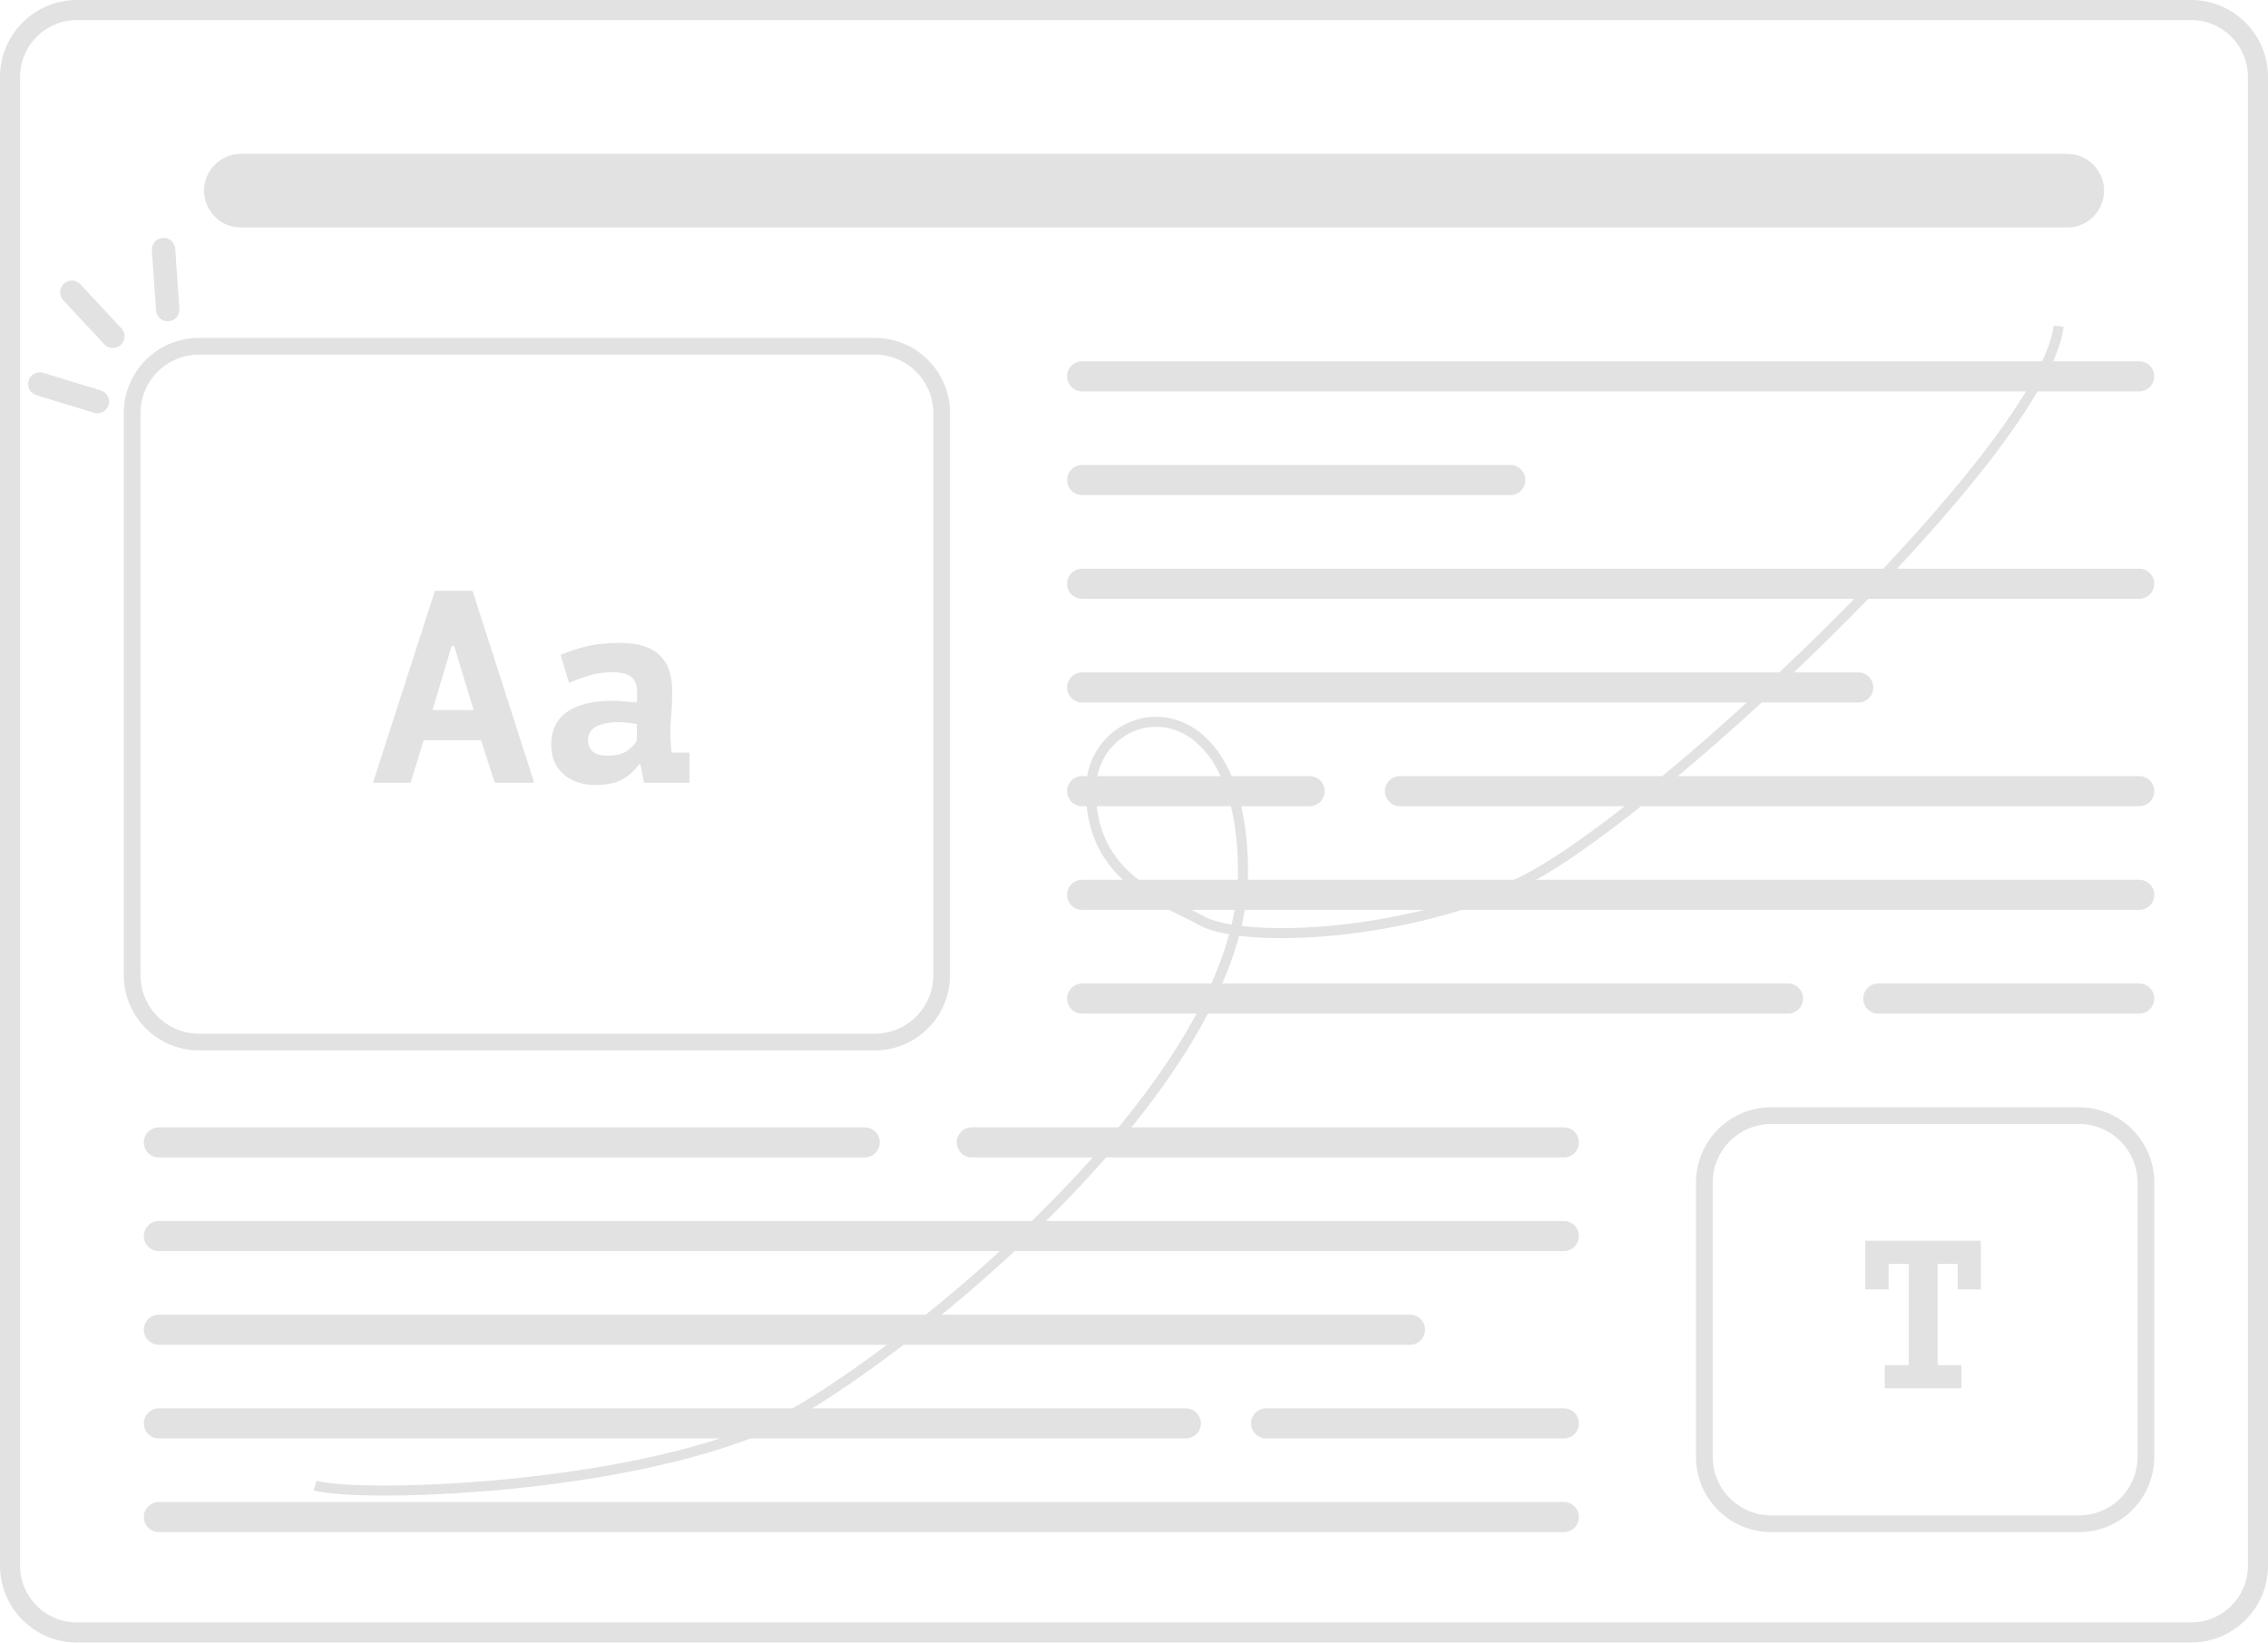
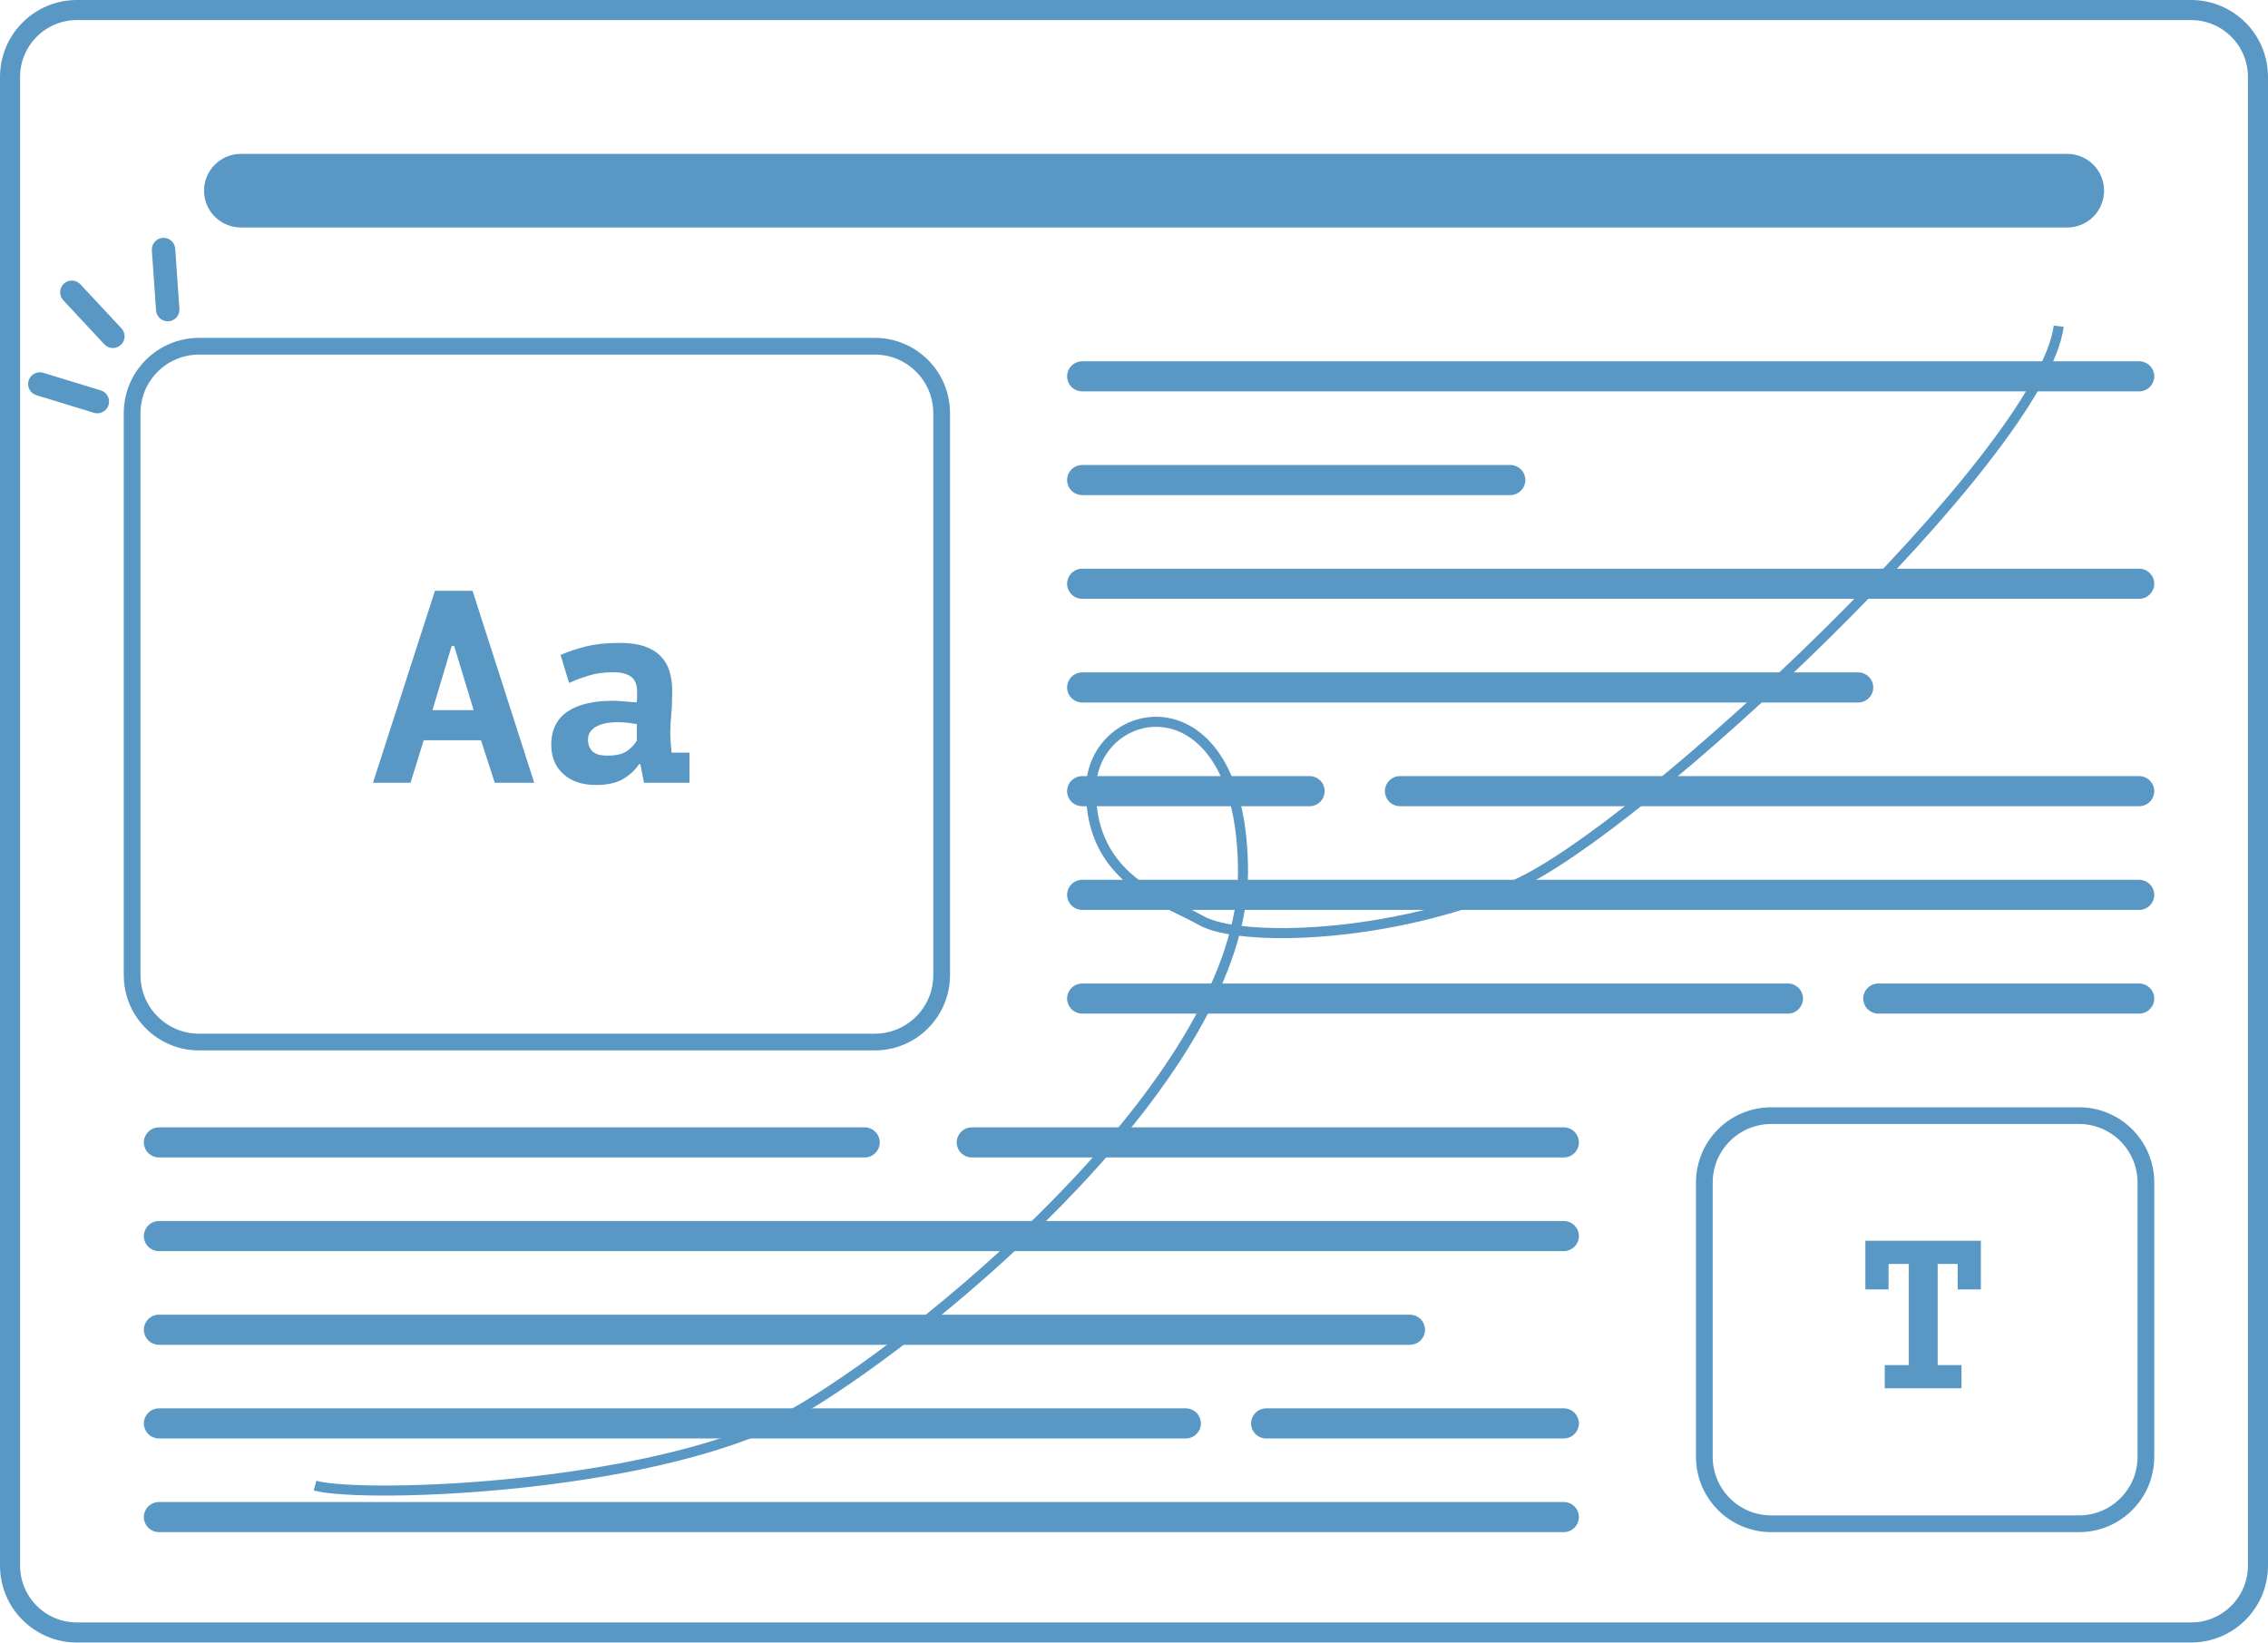
<svg xmlns="http://www.w3.org/2000/svg" width="678px" height="491px" viewBox="0 0 678 491" version="1.1">
  <g id="Blog-Art" stroke="none" stroke-width="1" fill="none" fill-rule="evenodd">
-     <rect id="Rectangle" stroke="#E2E2E2" stroke-width="6" x="3" y="3" width="672" height="485" rx="20" />
+     <rect id="Rectangle" stroke="#5998C5" stroke-width="6" x="3" y="3" width="672" height="485" rx="20" />
    <g id="Group-2" transform="translate(37, 101)">
-       <rect id="Rectangle" stroke="#E2E2E2" stroke-width="5" x="2.5" y="2.5" width="242" height="208" rx="20" />
-       <path d="M85.726,133 L89.662,120.29 L106.8,120.29 L110.9,133 L122.708,133 L104.258,75.6 L93.024,75.6 L74.492,133 L85.726,133 Z M104.586,111.27 L92.286,111.27 L98.026,92.082 L98.764,92.082 L104.586,111.27 Z M141.158,133.656 C144.602,133.656 147.335,133.041 149.358,131.811 C151.381,130.581 152.939,129.119 154.032,127.424 L154.032,127.424 L154.442,127.424 L155.508,133 L169.12,133 L169.12,123.98 L163.79,123.98 C163.735,123.269 163.653,122.531 163.544,121.766 C163.435,120.345 163.38,119.06 163.38,117.912 C163.38,116.381 163.476,114.632 163.667,112.664 C163.858,110.696 163.954,108.318 163.954,105.53 C163.954,103.343 163.681,101.375 163.134,99.626 C162.587,97.877 161.699,96.373 160.469,95.116 C159.239,93.859 157.626,92.888 155.631,92.205 C153.636,91.522 151.217,91.18 148.374,91.18 C144.438,91.18 141.035,91.535 138.165,92.246 C135.295,92.957 132.767,93.804 130.58,94.788 L130.58,94.788 L133.122,103.152 C134.653,102.441 136.539,101.731 138.78,101.02 C141.021,100.309 143.536,99.954 146.324,99.954 C148.675,99.954 150.451,100.405 151.654,101.307 C152.857,102.209 153.458,103.699 153.458,105.776 L153.458,105.776 L153.458,107.334 C153.458,107.881 153.403,108.427 153.294,108.974 C151.709,108.865 150.369,108.755 149.276,108.646 C148.183,108.537 147.144,108.482 146.16,108.482 C143.372,108.482 140.844,108.742 138.575,109.261 C136.306,109.78 134.366,110.573 132.753,111.639 C131.14,112.705 129.91,114.072 129.063,115.739 C128.216,117.406 127.792,119.388 127.792,121.684 C127.792,125.292 128.995,128.189 131.4,130.376 C133.805,132.563 137.058,133.656 141.158,133.656 Z M144.602,124.882 C142.525,124.882 141.035,124.458 140.133,123.611 C139.231,122.764 138.78,121.575 138.78,120.044 C138.78,119.115 139.026,118.322 139.518,117.666 C140.01,117.01 140.666,116.477 141.486,116.067 C142.306,115.657 143.235,115.356 144.274,115.165 C145.313,114.974 146.351,114.878 147.39,114.878 C148.647,114.878 149.823,114.946 150.916,115.083 C152.009,115.22 152.829,115.343 153.376,115.452 L153.376,115.452 L153.376,120.372 C152.775,121.465 151.818,122.49 150.506,123.447 C149.194,124.404 147.226,124.882 144.602,124.882 Z" id="Aa" fill="#E2E2E2" fill-rule="nonzero" />
+       <rect id="Rectangle" stroke="#5998C5" stroke-width="5" x="2.5" y="2.5" width="242" height="208" rx="20" />
+       <path d="M85.726,133 L89.662,120.29 L106.8,120.29 L110.9,133 L122.708,133 L104.258,75.6 L93.024,75.6 L74.492,133 L85.726,133 Z M104.586,111.27 L92.286,111.27 L98.026,92.082 L98.764,92.082 L104.586,111.27 Z M141.158,133.656 C144.602,133.656 147.335,133.041 149.358,131.811 C151.381,130.581 152.939,129.119 154.032,127.424 L154.032,127.424 L154.442,127.424 L155.508,133 L169.12,133 L169.12,123.98 L163.79,123.98 C163.735,123.269 163.653,122.531 163.544,121.766 C163.435,120.345 163.38,119.06 163.38,117.912 C163.38,116.381 163.476,114.632 163.667,112.664 C163.858,110.696 163.954,108.318 163.954,105.53 C163.954,103.343 163.681,101.375 163.134,99.626 C162.587,97.877 161.699,96.373 160.469,95.116 C159.239,93.859 157.626,92.888 155.631,92.205 C153.636,91.522 151.217,91.18 148.374,91.18 C144.438,91.18 141.035,91.535 138.165,92.246 C135.295,92.957 132.767,93.804 130.58,94.788 L130.58,94.788 L133.122,103.152 C134.653,102.441 136.539,101.731 138.78,101.02 C141.021,100.309 143.536,99.954 146.324,99.954 C148.675,99.954 150.451,100.405 151.654,101.307 C152.857,102.209 153.458,103.699 153.458,105.776 L153.458,105.776 L153.458,107.334 C153.458,107.881 153.403,108.427 153.294,108.974 C151.709,108.865 150.369,108.755 149.276,108.646 C148.183,108.537 147.144,108.482 146.16,108.482 C143.372,108.482 140.844,108.742 138.575,109.261 C136.306,109.78 134.366,110.573 132.753,111.639 C131.14,112.705 129.91,114.072 129.063,115.739 C128.216,117.406 127.792,119.388 127.792,121.684 C127.792,125.292 128.995,128.189 131.4,130.376 C133.805,132.563 137.058,133.656 141.158,133.656 Z M144.602,124.882 C142.525,124.882 141.035,124.458 140.133,123.611 C139.231,122.764 138.78,121.575 138.78,120.044 C138.78,119.115 139.026,118.322 139.518,117.666 C140.01,117.01 140.666,116.477 141.486,116.067 C142.306,115.657 143.235,115.356 144.274,115.165 C145.313,114.974 146.351,114.878 147.39,114.878 C148.647,114.878 149.823,114.946 150.916,115.083 C152.009,115.22 152.829,115.343 153.376,115.452 L153.376,115.452 L153.376,120.372 C152.775,121.465 151.818,122.49 150.506,123.447 C149.194,124.404 147.226,124.882 144.602,124.882 Z" id="Aa" fill="#5998C5" fill-rule="nonzero" />
    </g>
    <g id="Group" transform="translate(507, 331)">
-       <polygon id="T" fill="#E2E2E2" fill-rule="nonzero" points="79.366 84 79.366 77.07 72.247 77.07 72.247 46.83 78.232 46.83 78.232 54.453 85.162 54.453 85.162 39.9 50.638 39.9 50.638 54.453 57.568 54.453 57.568 46.83 63.616 46.83 63.616 77.07 56.434 77.07 56.434 84" />
-       <rect id="Rectangle" stroke="#E2E2E2" stroke-width="5" x="2.5" y="2.5" width="132" height="122" rx="20" />
+       <polygon id="T" fill="#5998C5" fill-rule="nonzero" points="79.366 84 79.366 77.07 72.247 77.07 72.247 46.83 78.232 46.83 78.232 54.453 85.162 54.453 85.162 39.9 50.638 39.9 50.638 54.453 57.568 54.453 57.568 46.83 63.616 46.83 63.616 77.07 56.434 77.07 56.434 84" />
+       <rect id="Rectangle" stroke="#5998C5" stroke-width="5" x="2.5" y="2.5" width="132" height="122" rx="20" />
    </g>
-     <path d="M467.5,449 C469.985,449 472,451.015 472,453.5 C472,455.985 469.985,458 467.5,458 L47.5,458 C45.015,458 43,455.985 43,453.5 C43,451.015 45.015,449 47.5,449 L467.5,449 Z M467.5,421 C469.985,421 472,423.015 472,425.5 C472,427.985 469.985,430 467.5,430 L378.5,430 C376.015,430 374,427.985 374,425.5 C374,423.015 376.015,421 378.5,421 L467.5,421 Z M354.5,421 C356.985,421 359,423.015 359,425.5 C359,427.985 356.985,430 354.5,430 L47.5,430 C45.015,430 43,427.985 43,425.5 C43,423.015 45.015,421 47.5,421 L354.5,421 Z M421.5,393 C423.985,393 426,395.015 426,397.5 C426,399.985 423.985,402 421.5,402 L47.5,402 C45.015,402 43,399.985 43,397.5 C43,395.015 45.015,393 47.5,393 L421.5,393 Z M467.5,365 C469.985,365 472,367.015 472,369.5 C472,371.985 469.985,374 467.5,374 L47.5,374 C45.015,374 43,371.985 43,369.5 C43,367.015 45.015,365 47.5,365 L467.5,365 Z M467.5,337 C469.985,337 472,339.015 472,341.5 C472,343.985 469.985,346 467.5,346 L290.5,346 C288.015,346 286,343.985 286,341.5 C286,339.015 288.015,337 290.5,337 L467.5,337 Z M258.5,337 C260.985,337 263,339.015 263,341.5 C263,343.985 260.985,346 258.5,346 L47.5,346 C45.015,346 43,343.985 43,341.5 C43,339.015 45.015,337 47.5,337 L258.5,337 Z M534.5,294 C536.985,294 539,296.015 539,298.5 C539,300.985 536.985,303 534.5,303 L323.5,303 C321.015,303 319,300.985 319,298.5 C319,296.015 321.015,294 323.5,294 L534.5,294 Z M639.5,294 C641.985,294 644,296.015 644,298.5 C644,300.985 641.985,303 639.5,303 L561.5,303 C559.015,303 557,300.985 557,298.5 C557,296.015 559.015,294 561.5,294 L639.5,294 Z M639.5,263 C641.985,263 644,265.015 644,267.5 C644,269.985 641.985,272 639.5,272 L323.5,272 C321.015,272 319,269.985 319,267.5 C319,265.015 321.015,263 323.5,263 L639.5,263 Z M391.5,232 C393.985,232 396,234.015 396,236.5 C396,238.985 393.985,241 391.5,241 L323.5,241 C321.015,241 319,238.985 319,236.5 C319,234.015 321.015,232 323.5,232 L391.5,232 Z M639.5,232 C641.985,232 644,234.015 644,236.5 C644,238.985 641.985,241 639.5,241 L418.5,241 C416.015,241 414,238.985 414,236.5 C414,234.015 416.015,232 418.5,232 L639.5,232 Z M555.5,201 C557.985,201 560,203.015 560,205.5 C560,207.985 557.985,210 555.5,210 L323.5,210 C321.015,210 319,207.985 319,205.5 C319,203.015 321.015,201 323.5,201 L555.5,201 Z M639.5,170 C641.985,170 644,172.015 644,174.5 C644,176.985 641.985,179 639.5,179 L323.5,179 C321.015,179 319,176.985 319,174.5 C319,172.015 321.015,170 323.5,170 L639.5,170 Z M451.5,139 C453.985,139 456,141.015 456,143.5 C456,145.985 453.985,148 451.5,148 L323.5,148 C321.015,148 319,145.985 319,143.5 C319,141.015 321.015,139 323.5,139 L451.5,139 Z M639.5,108 C641.985,108 644,110.015 644,112.5 C644,114.985 641.985,117 639.5,117 L323.5,117 C321.015,117 319,114.985 319,112.5 C319,110.015 321.015,108 323.5,108 L639.5,108 Z" id="Rectangle-2" fill="#E2E2E2" />
-     <rect id="Title" fill="#E2E2E2" x="61" y="46" width="568" height="22" rx="11" />
-     <path d="M94.179,444.1 C108.288,448.05 199.433,445.262 240.416,420.688 C281.399,396.114 371.588,320.696 371.588,260.833 C371.588,200.969 326.112,209.501 326.112,236.205 C326.112,262.91 347.737,268.743 359.103,275.188 C370.469,281.633 415.502,280.786 452.758,264.566 C490.015,248.346 610.51,135.721 615.431,97.513" id="Path-2" stroke="#E2E2E2" stroke-width="3" />
-     <path d="M12.919,111.442 L30.132,116.705 C31.981,117.27 33.021,119.226 32.456,121.075 C31.891,122.924 29.934,123.964 28.086,123.399 L10.872,118.136 C9.024,117.571 7.983,115.614 8.549,113.766 C9.114,111.917 11.07,110.877 12.919,111.442 Z M24.031,84.985 L36.307,98.149 C37.625,99.563 37.548,101.778 36.134,103.096 C34.72,104.414 32.506,104.337 31.187,102.923 L18.911,89.759 C17.593,88.345 17.67,86.13 19.084,84.812 C20.498,83.494 22.712,83.571 24.031,84.985 Z M52.379,74.354 L53.634,92.31 C53.769,94.238 52.315,95.911 50.387,96.046 C48.459,96.18 46.786,94.727 46.652,92.798 L45.396,74.842 C45.261,72.914 46.715,71.241 48.643,71.106 C50.572,70.972 52.244,72.426 52.379,74.354 Z" id="Shiny" fill="#E2E2E2" />
+     <path d="M467.5,449.5 C468.605,449.5 469.605,449.948 470.328,450.672 C471.052,451.395 471.5,452.395 471.5,453.5 C471.5,454.605 471.052,455.605 470.328,456.328 C469.605,457.052 468.605,457.5 467.5,457.5 L467.5,457.5 L47.5,457.5 C46.395,457.5 45.395,457.052 44.672,456.328 C43.948,455.605 43.5,454.605 43.5,453.5 C43.5,452.395 43.948,451.395 44.672,450.672 C45.395,449.948 46.395,449.5 47.5,449.5 L47.5,449.5 Z M467.5,421.5 C468.605,421.5 469.605,421.948 470.328,422.672 C471.052,423.395 471.5,424.395 471.5,425.5 C471.5,426.605 471.052,427.605 470.328,428.328 C469.605,429.052 468.605,429.5 467.5,429.5 L467.5,429.5 L378.5,429.5 C377.395,429.5 376.395,429.052 375.672,428.328 C374.948,427.605 374.5,426.605 374.5,425.5 C374.5,424.395 374.948,423.395 375.672,422.672 C376.395,421.948 377.395,421.5 378.5,421.5 L378.5,421.5 Z M354.5,421.5 C355.605,421.5 356.605,421.948 357.328,422.672 C358.052,423.395 358.5,424.395 358.5,425.5 C358.5,426.605 358.052,427.605 357.328,428.328 C356.605,429.052 355.605,429.5 354.5,429.5 L354.5,429.5 L47.5,429.5 C46.395,429.5 45.395,429.052 44.672,428.328 C43.948,427.605 43.5,426.605 43.5,425.5 C43.5,424.395 43.948,423.395 44.672,422.672 C45.395,421.948 46.395,421.5 47.5,421.5 L47.5,421.5 Z M421.5,393.5 C422.605,393.5 423.605,393.948 424.328,394.672 C425.052,395.395 425.5,396.395 425.5,397.5 C425.5,398.605 425.052,399.605 424.328,400.328 C423.605,401.052 422.605,401.5 421.5,401.5 L421.5,401.5 L47.5,401.5 C46.395,401.5 45.395,401.052 44.672,400.328 C43.948,399.605 43.5,398.605 43.5,397.5 C43.5,396.395 43.948,395.395 44.672,394.672 C45.395,393.948 46.395,393.5 47.5,393.5 L47.5,393.5 Z M467.5,365.5 C468.605,365.5 469.605,365.948 470.328,366.672 C471.052,367.395 471.5,368.395 471.5,369.5 C471.5,370.605 471.052,371.605 470.328,372.328 C469.605,373.052 468.605,373.5 467.5,373.5 L467.5,373.5 L47.5,373.5 C46.395,373.5 45.395,373.052 44.672,372.328 C43.948,371.605 43.5,370.605 43.5,369.5 C43.5,368.395 43.948,367.395 44.672,366.672 C45.395,365.948 46.395,365.5 47.5,365.5 L47.5,365.5 Z M467.5,337.5 C468.605,337.5 469.605,337.948 470.328,338.672 C471.052,339.395 471.5,340.395 471.5,341.5 C471.5,342.605 471.052,343.605 470.328,344.328 C469.605,345.052 468.605,345.5 467.5,345.5 L467.5,345.5 L290.5,345.5 C289.395,345.5 288.395,345.052 287.672,344.328 C286.948,343.605 286.5,342.605 286.5,341.5 C286.5,340.395 286.948,339.395 287.672,338.672 C288.395,337.948 289.395,337.5 290.5,337.5 L290.5,337.5 Z M258.5,337.5 C259.605,337.5 260.605,337.948 261.328,338.672 C262.052,339.395 262.5,340.395 262.5,341.5 C262.5,342.605 262.052,343.605 261.328,344.328 C260.605,345.052 259.605,345.5 258.5,345.5 L258.5,345.5 L47.5,345.5 C46.395,345.5 45.395,345.052 44.672,344.328 C43.948,343.605 43.5,342.605 43.5,341.5 C43.5,340.395 43.948,339.395 44.672,338.672 C45.395,337.948 46.395,337.5 47.5,337.5 L47.5,337.5 Z M534.5,294.5 C535.605,294.5 536.605,294.948 537.328,295.672 C538.052,296.395 538.5,297.395 538.5,298.5 C538.5,299.605 538.052,300.605 537.328,301.328 C536.605,302.052 535.605,302.5 534.5,302.5 L534.5,302.5 L323.5,302.5 C322.395,302.5 321.395,302.052 320.672,301.328 C319.948,300.605 319.5,299.605 319.5,298.5 C319.5,297.395 319.948,296.395 320.672,295.672 C321.395,294.948 322.395,294.5 323.5,294.5 L323.5,294.5 Z M639.5,294.5 C640.605,294.5 641.605,294.948 642.328,295.672 C643.052,296.395 643.5,297.395 643.5,298.5 C643.5,299.605 643.052,300.605 642.328,301.328 C641.605,302.052 640.605,302.5 639.5,302.5 L639.5,302.5 L561.5,302.5 C560.395,302.5 559.395,302.052 558.672,301.328 C557.948,300.605 557.5,299.605 557.5,298.5 C557.5,297.395 557.948,296.395 558.672,295.672 C559.395,294.948 560.395,294.5 561.5,294.5 L561.5,294.5 Z M639.5,263.5 C640.605,263.5 641.605,263.948 642.328,264.672 C643.052,265.395 643.5,266.395 643.5,267.5 C643.5,268.605 643.052,269.605 642.328,270.328 C641.605,271.052 640.605,271.5 639.5,271.5 L639.5,271.5 L323.5,271.5 C322.395,271.5 321.395,271.052 320.672,270.328 C319.948,269.605 319.5,268.605 319.5,267.5 C319.5,266.395 319.948,265.395 320.672,264.672 C321.395,263.948 322.395,263.5 323.5,263.5 L323.5,263.5 Z M391.5,232.5 C392.605,232.5 393.605,232.948 394.328,233.672 C395.052,234.395 395.5,235.395 395.5,236.5 C395.5,237.605 395.052,238.605 394.328,239.328 C393.605,240.052 392.605,240.5 391.5,240.5 L391.5,240.5 L323.5,240.5 C322.395,240.5 321.395,240.052 320.672,239.328 C319.948,238.605 319.5,237.605 319.5,236.5 C319.5,235.395 319.948,234.395 320.672,233.672 C321.395,232.948 322.395,232.5 323.5,232.5 L323.5,232.5 Z M639.5,232.5 C640.605,232.5 641.605,232.948 642.328,233.672 C643.052,234.395 643.5,235.395 643.5,236.5 C643.5,237.605 643.052,238.605 642.328,239.328 C641.605,240.052 640.605,240.5 639.5,240.5 L639.5,240.5 L418.5,240.5 C417.395,240.5 416.395,240.052 415.672,239.328 C414.948,238.605 414.5,237.605 414.5,236.5 C414.5,235.395 414.948,234.395 415.672,233.672 C416.395,232.948 417.395,232.5 418.5,232.5 L418.5,232.5 Z M555.5,201.5 C556.605,201.5 557.605,201.948 558.328,202.672 C559.052,203.395 559.5,204.395 559.5,205.5 C559.5,206.605 559.052,207.605 558.328,208.328 C557.605,209.052 556.605,209.5 555.5,209.5 L555.5,209.5 L323.5,209.5 C322.395,209.5 321.395,209.052 320.672,208.328 C319.948,207.605 319.5,206.605 319.5,205.5 C319.5,204.395 319.948,203.395 320.672,202.672 C321.395,201.948 322.395,201.5 323.5,201.5 L323.5,201.5 Z M639.5,170.5 C640.605,170.5 641.605,170.948 642.328,171.672 C643.052,172.395 643.5,173.395 643.5,174.5 C643.5,175.605 643.052,176.605 642.328,177.328 C641.605,178.052 640.605,178.5 639.5,178.5 L639.5,178.5 L323.5,178.5 C322.395,178.5 321.395,178.052 320.672,177.328 C319.948,176.605 319.5,175.605 319.5,174.5 C319.5,173.395 319.948,172.395 320.672,171.672 C321.395,170.948 322.395,170.5 323.5,170.5 L323.5,170.5 Z M451.5,139.5 C452.605,139.5 453.605,139.948 454.328,140.672 C455.052,141.395 455.5,142.395 455.5,143.5 C455.5,144.605 455.052,145.605 454.328,146.328 C453.605,147.052 452.605,147.5 451.5,147.5 L451.5,147.5 L323.5,147.5 C322.395,147.5 321.395,147.052 320.672,146.328 C319.948,145.605 319.5,144.605 319.5,143.5 C319.5,142.395 319.948,141.395 320.672,140.672 C321.395,139.948 322.395,139.5 323.5,139.5 L323.5,139.5 Z M639.5,108.5 C640.605,108.5 641.605,108.948 642.328,109.672 C643.052,110.395 643.5,111.395 643.5,112.5 C643.5,113.605 643.052,114.605 642.328,115.328 C641.605,116.052 640.605,116.5 639.5,116.5 L639.5,116.5 L323.5,116.5 C322.395,116.5 321.395,116.052 320.672,115.328 C319.948,114.605 319.5,113.605 319.5,112.5 C319.5,111.395 319.948,110.395 320.672,109.672 C321.395,108.948 322.395,108.5 323.5,108.5 L323.5,108.5 Z" id="Rectangle-2" stroke="#5998C5" fill="#5998C5" />
+     <rect id="Title" stroke="#5998C5" fill="#5998C5" x="61.5" y="46.5" width="567" height="21" rx="10.5" />
+     <path d="M94.179,444.1 C108.288,448.05 199.433,445.262 240.416,420.688 C281.399,396.114 371.588,320.696 371.588,260.833 C371.588,200.969 326.112,209.501 326.112,236.205 C326.112,262.91 347.737,268.743 359.103,275.188 C370.469,281.633 415.502,280.786 452.758,264.566 C490.015,248.346 610.51,135.721 615.431,97.513" id="Path-2" stroke="#5998C5" stroke-width="3" />
+     <path d="M10.487,112.14 C11.165,111.78 11.98,111.678 12.773,111.92 L12.773,111.92 L29.986,117.183 C30.778,117.425 31.397,117.965 31.758,118.643 C32.118,119.321 32.22,120.137 31.978,120.929 C31.736,121.721 31.195,122.34 30.517,122.701 C29.84,123.061 29.024,123.163 28.232,122.921 L28.232,122.921 L11.018,117.658 C10.226,117.416 9.607,116.875 9.247,116.197 C8.886,115.52 8.784,114.704 9.027,113.912 C9.269,113.12 9.809,112.501 10.487,112.14 Z M21.576,84.374 C22.343,84.4 23.1,84.72 23.665,85.326 L23.665,85.326 L35.941,98.49 C36.506,99.096 36.772,99.874 36.745,100.641 C36.718,101.408 36.399,102.165 35.793,102.73 C35.187,103.295 34.41,103.561 33.642,103.534 C32.875,103.508 32.118,103.188 31.553,102.582 L31.553,102.582 L19.277,89.418 C18.712,88.812 18.446,88.034 18.473,87.267 C18.5,86.5 18.819,85.743 19.425,85.178 C20.031,84.613 20.808,84.347 21.576,84.374 Z M48.678,71.605 C49.505,71.547 50.276,71.83 50.856,72.334 C51.435,72.838 51.822,73.562 51.88,74.389 L51.88,74.389 L53.136,92.345 C53.193,93.171 52.911,93.943 52.407,94.522 C51.903,95.102 51.179,95.489 50.352,95.547 C49.526,95.605 48.754,95.322 48.175,94.818 C47.595,94.315 47.208,93.59 47.15,92.763 L47.15,92.763 L45.895,74.807 C45.837,73.981 46.12,73.209 46.623,72.63 C47.127,72.05 47.852,71.663 48.678,71.605 Z" id="Shiny" stroke="#5998C5" fill="#5998C5" />
  </g>
</svg>
